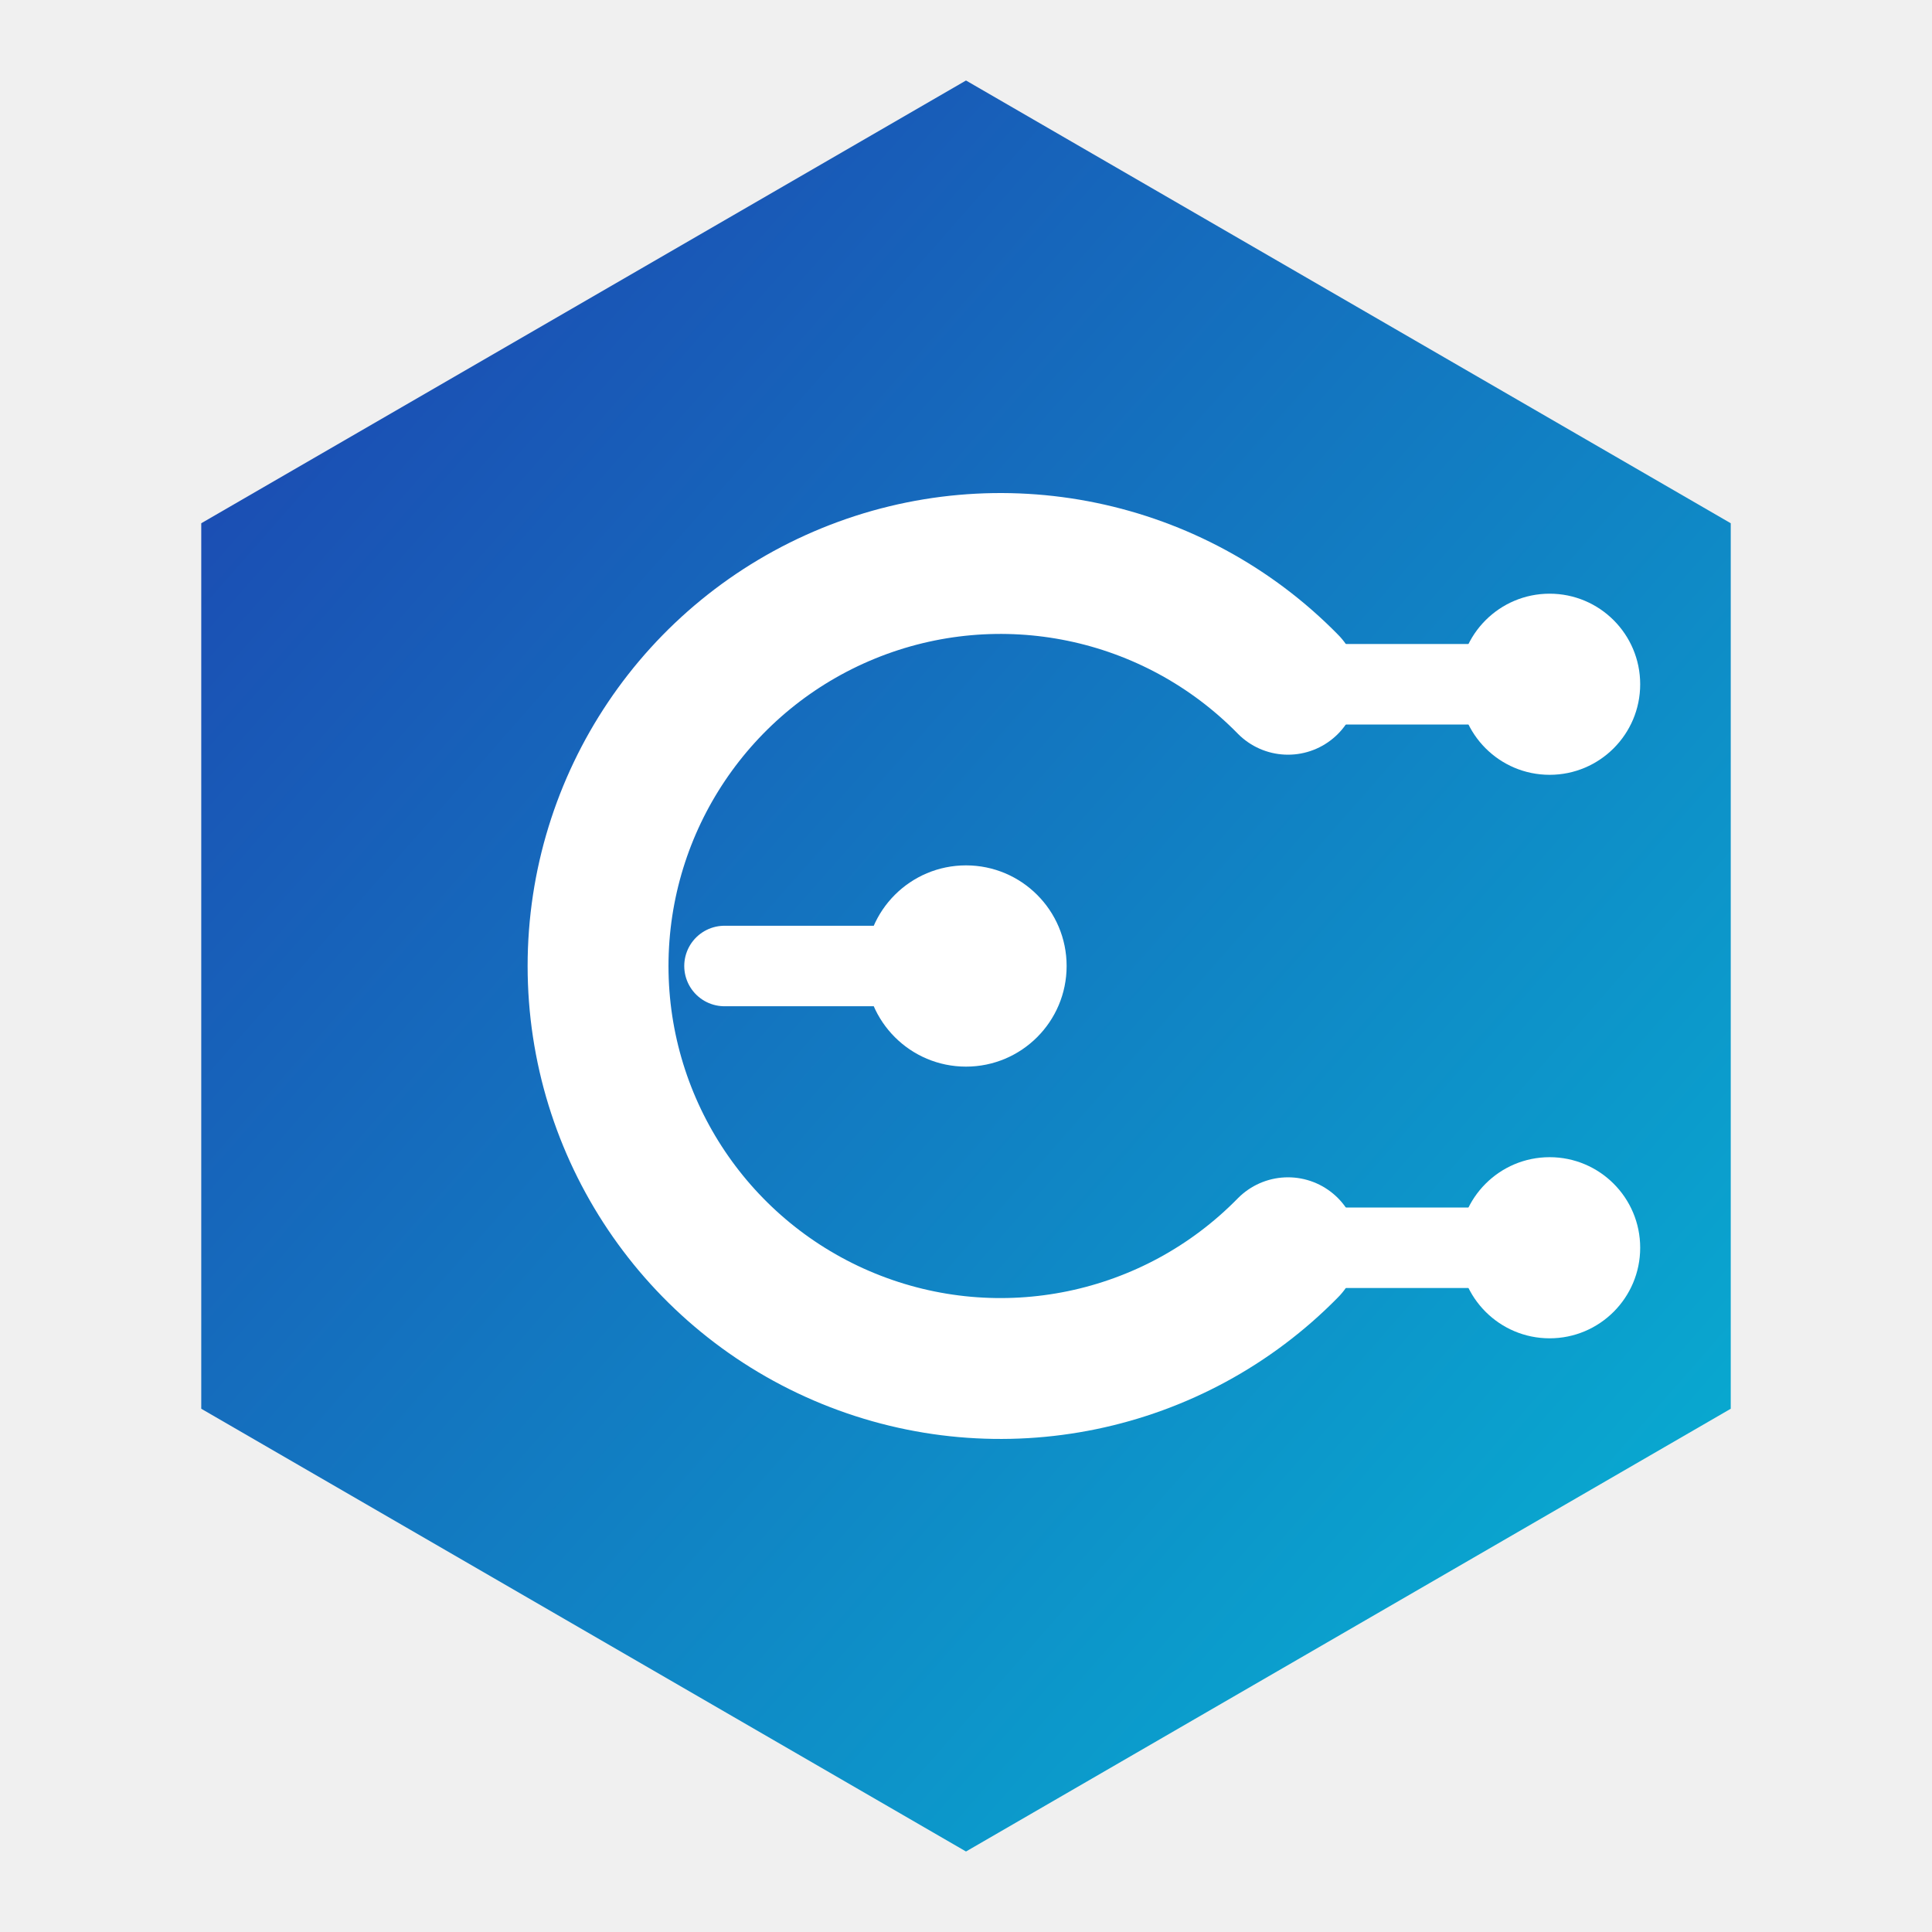
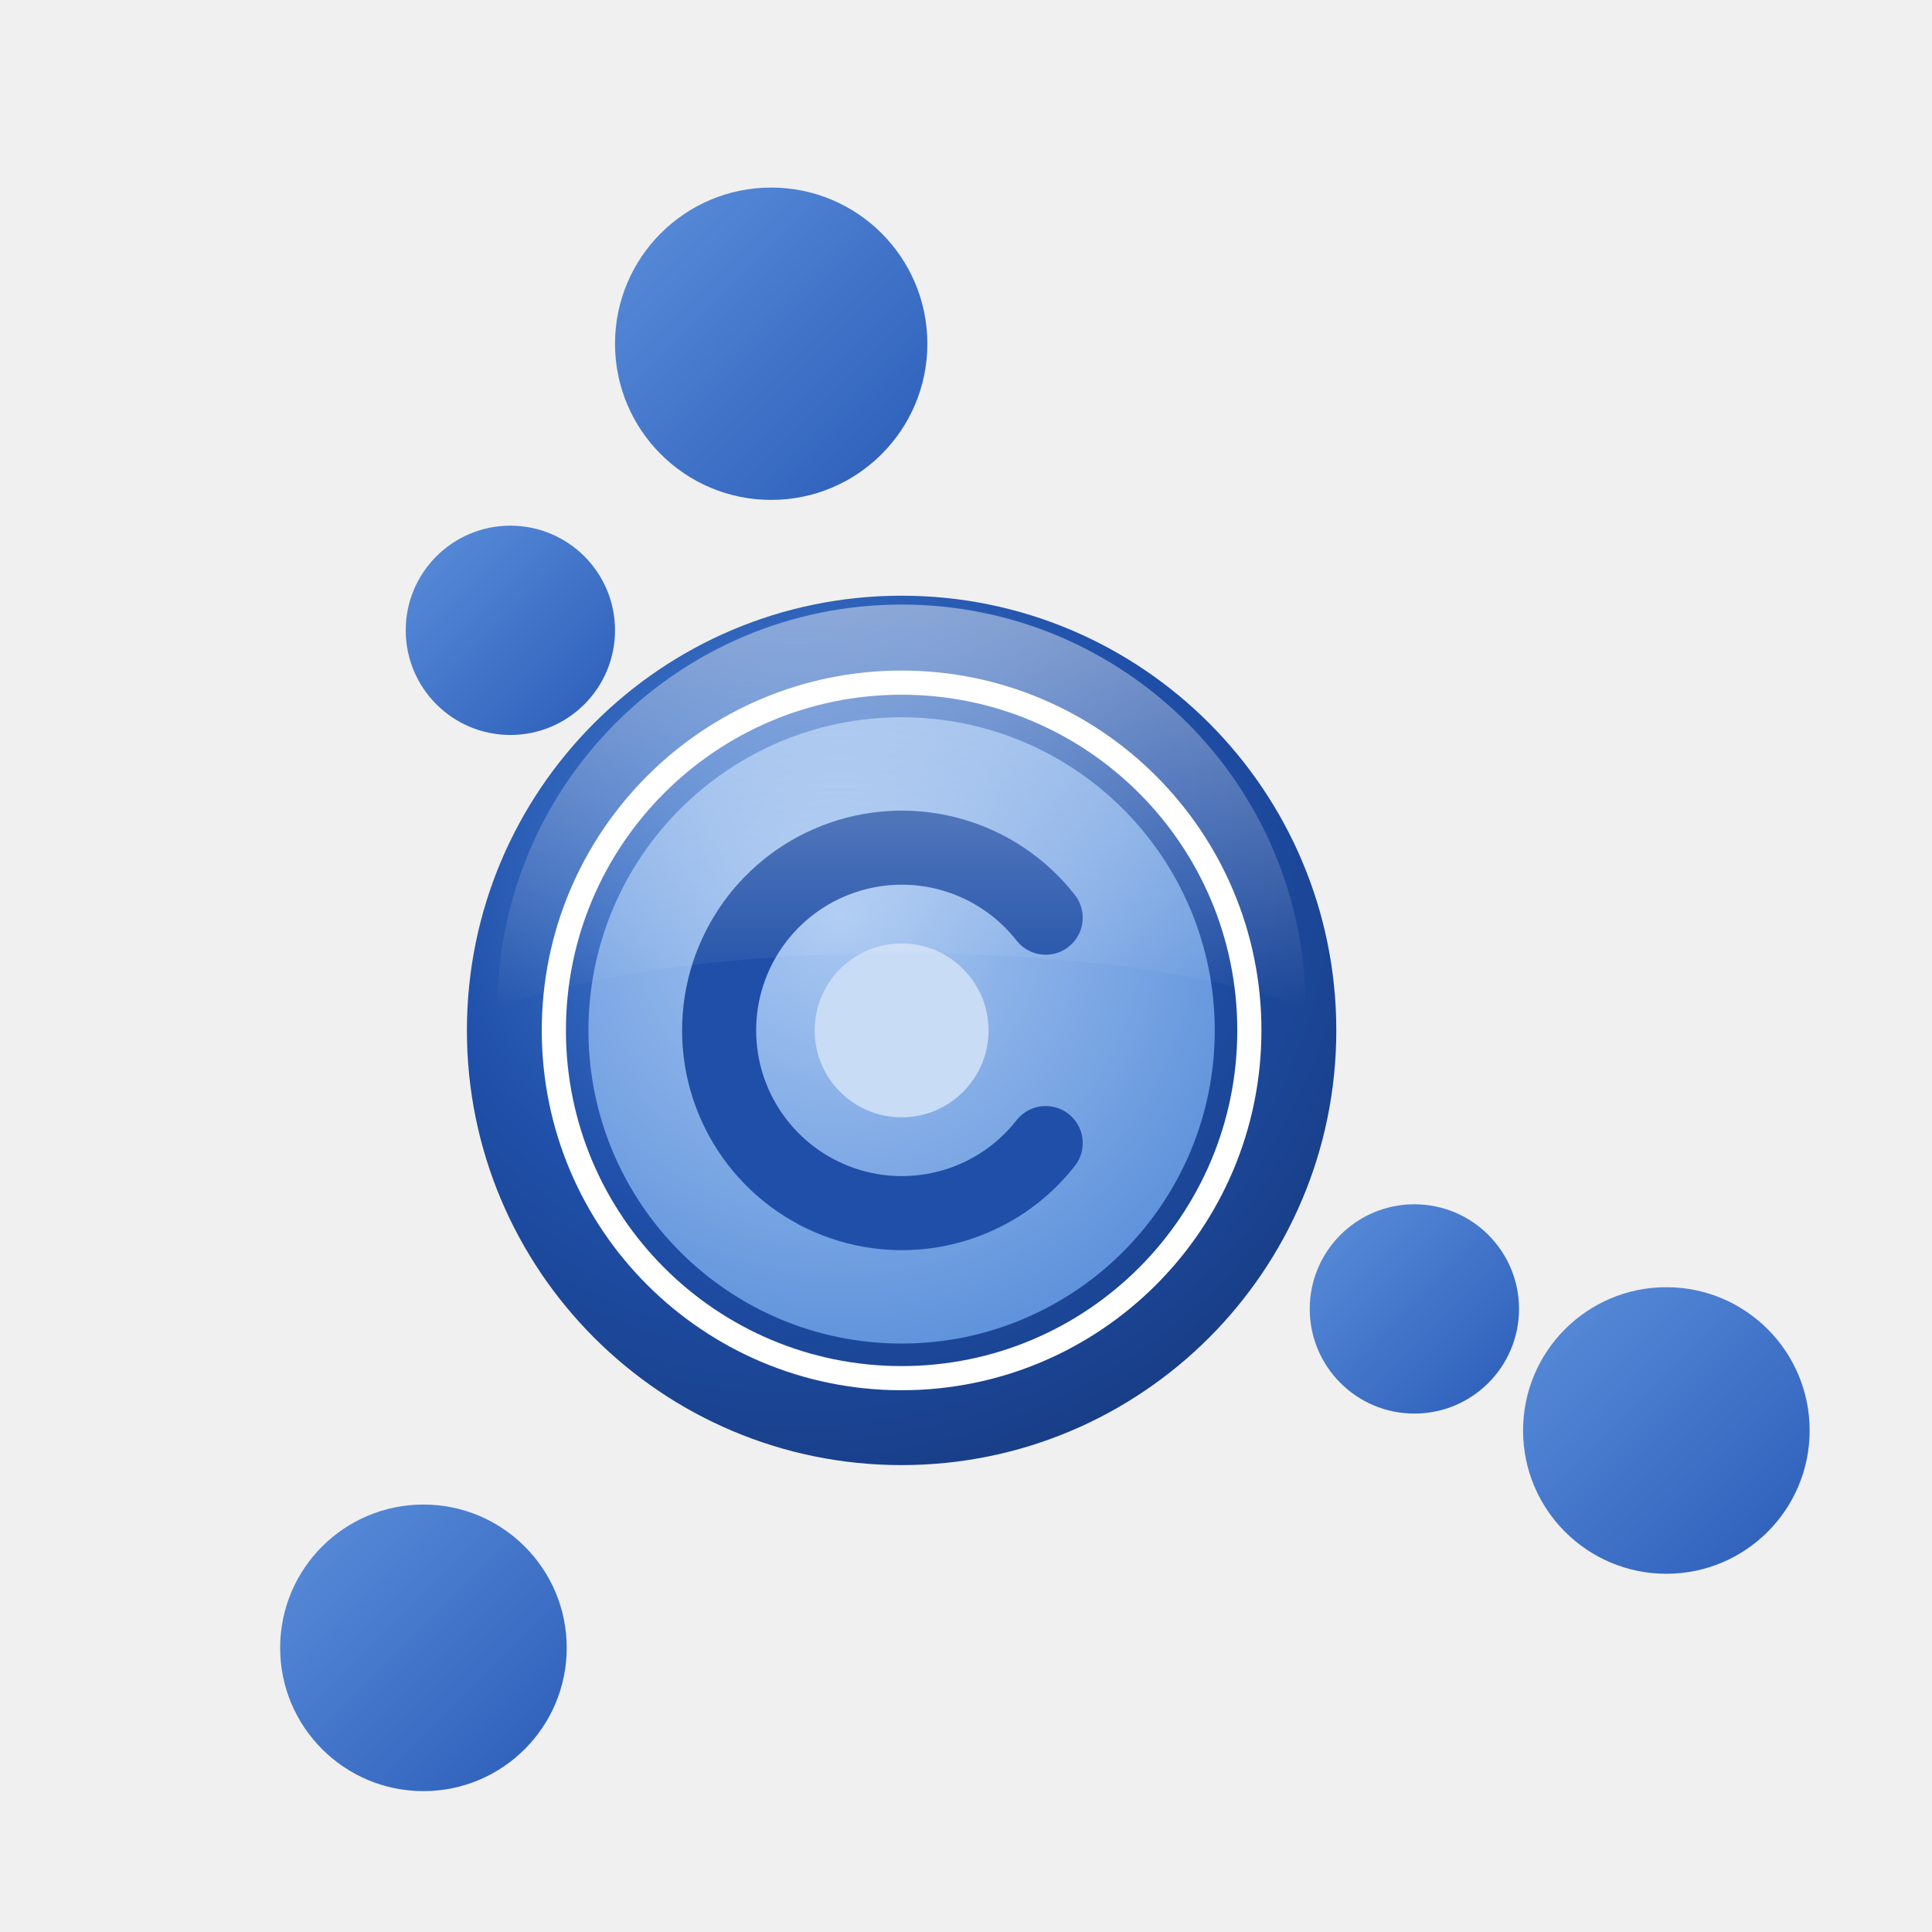
- <svg xmlns="http://www.w3.org/2000/svg" width="96" height="96" viewBox="0 0 96 96" role="img" aria-label="CyberCraft icon">
+ <svg xmlns="http://www.w3.org/2000/svg" width="240" height="240" viewBox="0 0 240 240" role="img" aria-label="CyberCraft">
  <defs>
-     <linearGradient id="ccg" x1="0" y1="0" x2="1" y2="1">
-       <stop offset="0" stop-color="#1E40AF" />
-       <stop offset="1" stop-color="#06B6D4" />
+     <radialGradient id="ao" cx="38%" cy="30%" r="80%">
+       <stop offset="0" stop-color="#4C86DA" />
+       <stop offset=".55" stop-color="#1F4FA8" />
+       <stop offset="1" stop-color="#173A80" />
+     </radialGradient>
+     <radialGradient id="ai" cx="40%" cy="32%" r="75%">
+       <stop offset="0" stop-color="#A9C8F2" />
+       <stop offset="1" stop-color="#5A8FDA" />
+     </radialGradient>
+     <linearGradient id="ad" x1="0" y1="0" x2="1" y2="1">
+       <stop offset="0" stop-color="#5B8FDB" />
+       <stop offset="1" stop-color="#2A5CB8" />
+     </linearGradient>
+     <linearGradient id="ag" x1="0" y1="0" x2="0" y2="1">
+       <stop offset="0" stop-color="#fff" stop-opacity=".45" />
+       <stop offset="1" stop-color="#fff" stop-opacity="0" />
+     </linearGradient>
+     <linearGradient id="aw" x1="0" y1="0" x2="1" y2="0">
+       <stop offset="0" stop-color="#1F4FA8" />
+       <stop offset="1" stop-color="#3B7DD8" />
    </linearGradient>
  </defs>
-   <path d="M48 4 86 26v44L48 92 10 70V26z" fill="url(#ccg)" />
-   <path d="M64 34a20 20 0 1 0 0 28" fill="none" stroke="#fff" stroke-width="7" stroke-linecap="round" />
-   <path d="M64 34h10M64 62h10M44 48h-8" stroke="#fff" stroke-width="4" stroke-linecap="round" />
-   <circle cx="77" cy="34" r="4.5" fill="#fff" />
-   <circle cx="77" cy="62" r="4.5" fill="#fff" />
-   <circle cx="48" cy="48" r="5" fill="#fff" />
+   <circle cx="95.8" cy="42.7" r="19.4" fill="url(#ad)" />
+   <circle cx="63.4" cy="78.3" r="13.0" fill="url(#ad)" />
+   <circle cx="175.7" cy="162.6" r="13.0" fill="url(#ad)" />
+   <circle cx="207.0" cy="177.7" r="17.8" fill="url(#ad)" />
+   <circle cx="52.6" cy="204.7" r="17.8" fill="url(#ad)" />
+   <circle cx="112" cy="128" r="54" fill="url(#ao)" />
+   <circle cx="112" cy="128" r="43.2" fill="none" stroke="#FFFFFF" stroke-width="3.0" />
+   <circle cx="112" cy="128" r="38.9" fill="url(#ai)" />
+   <path d="M129.9 114.0A22.7 22.7 0 1 0 129.9 142.0" fill="none" stroke="#1F4FA8" stroke-width="9.2" stroke-linecap="round" />
+   <circle cx="112" cy="128" r="10.8" fill="#C9DCF6" />
+   <path d="M61.8 125.3A50.2 50.2 0 0 1 162.2 125.3C139.0 116.1 85.0 116.1 61.8 125.3Z" fill="url(#ag)" />
</svg>
